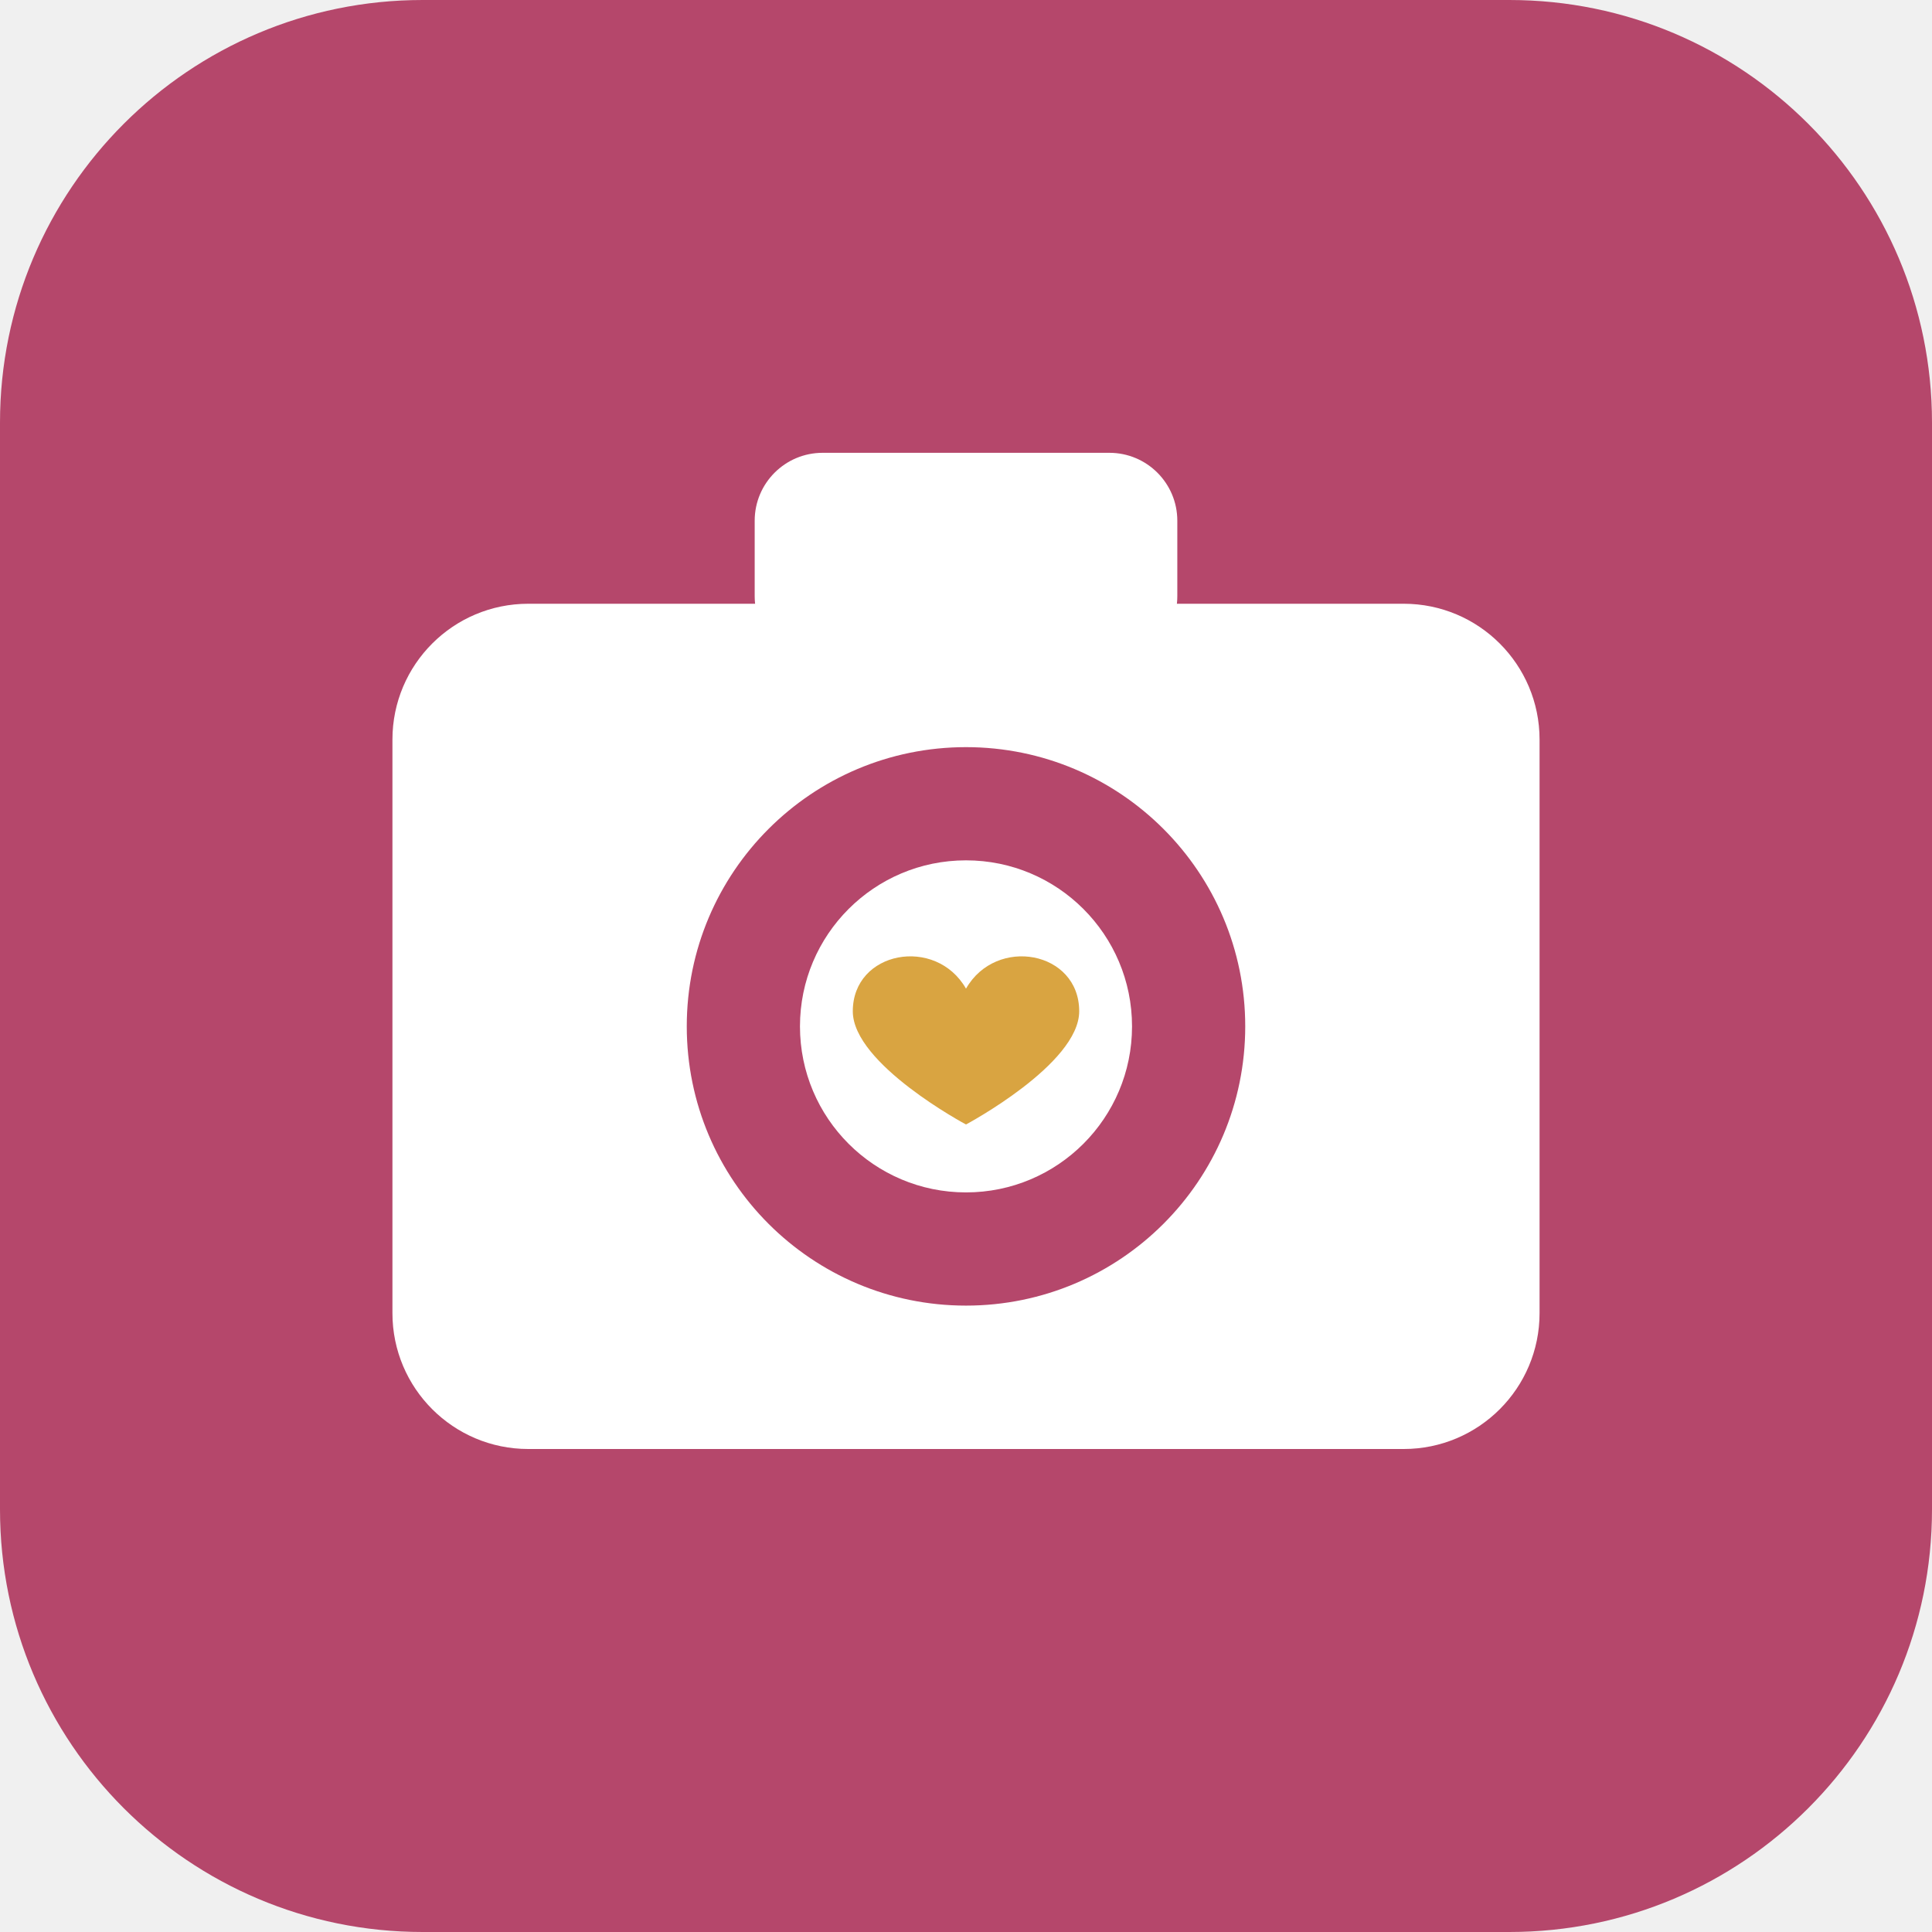
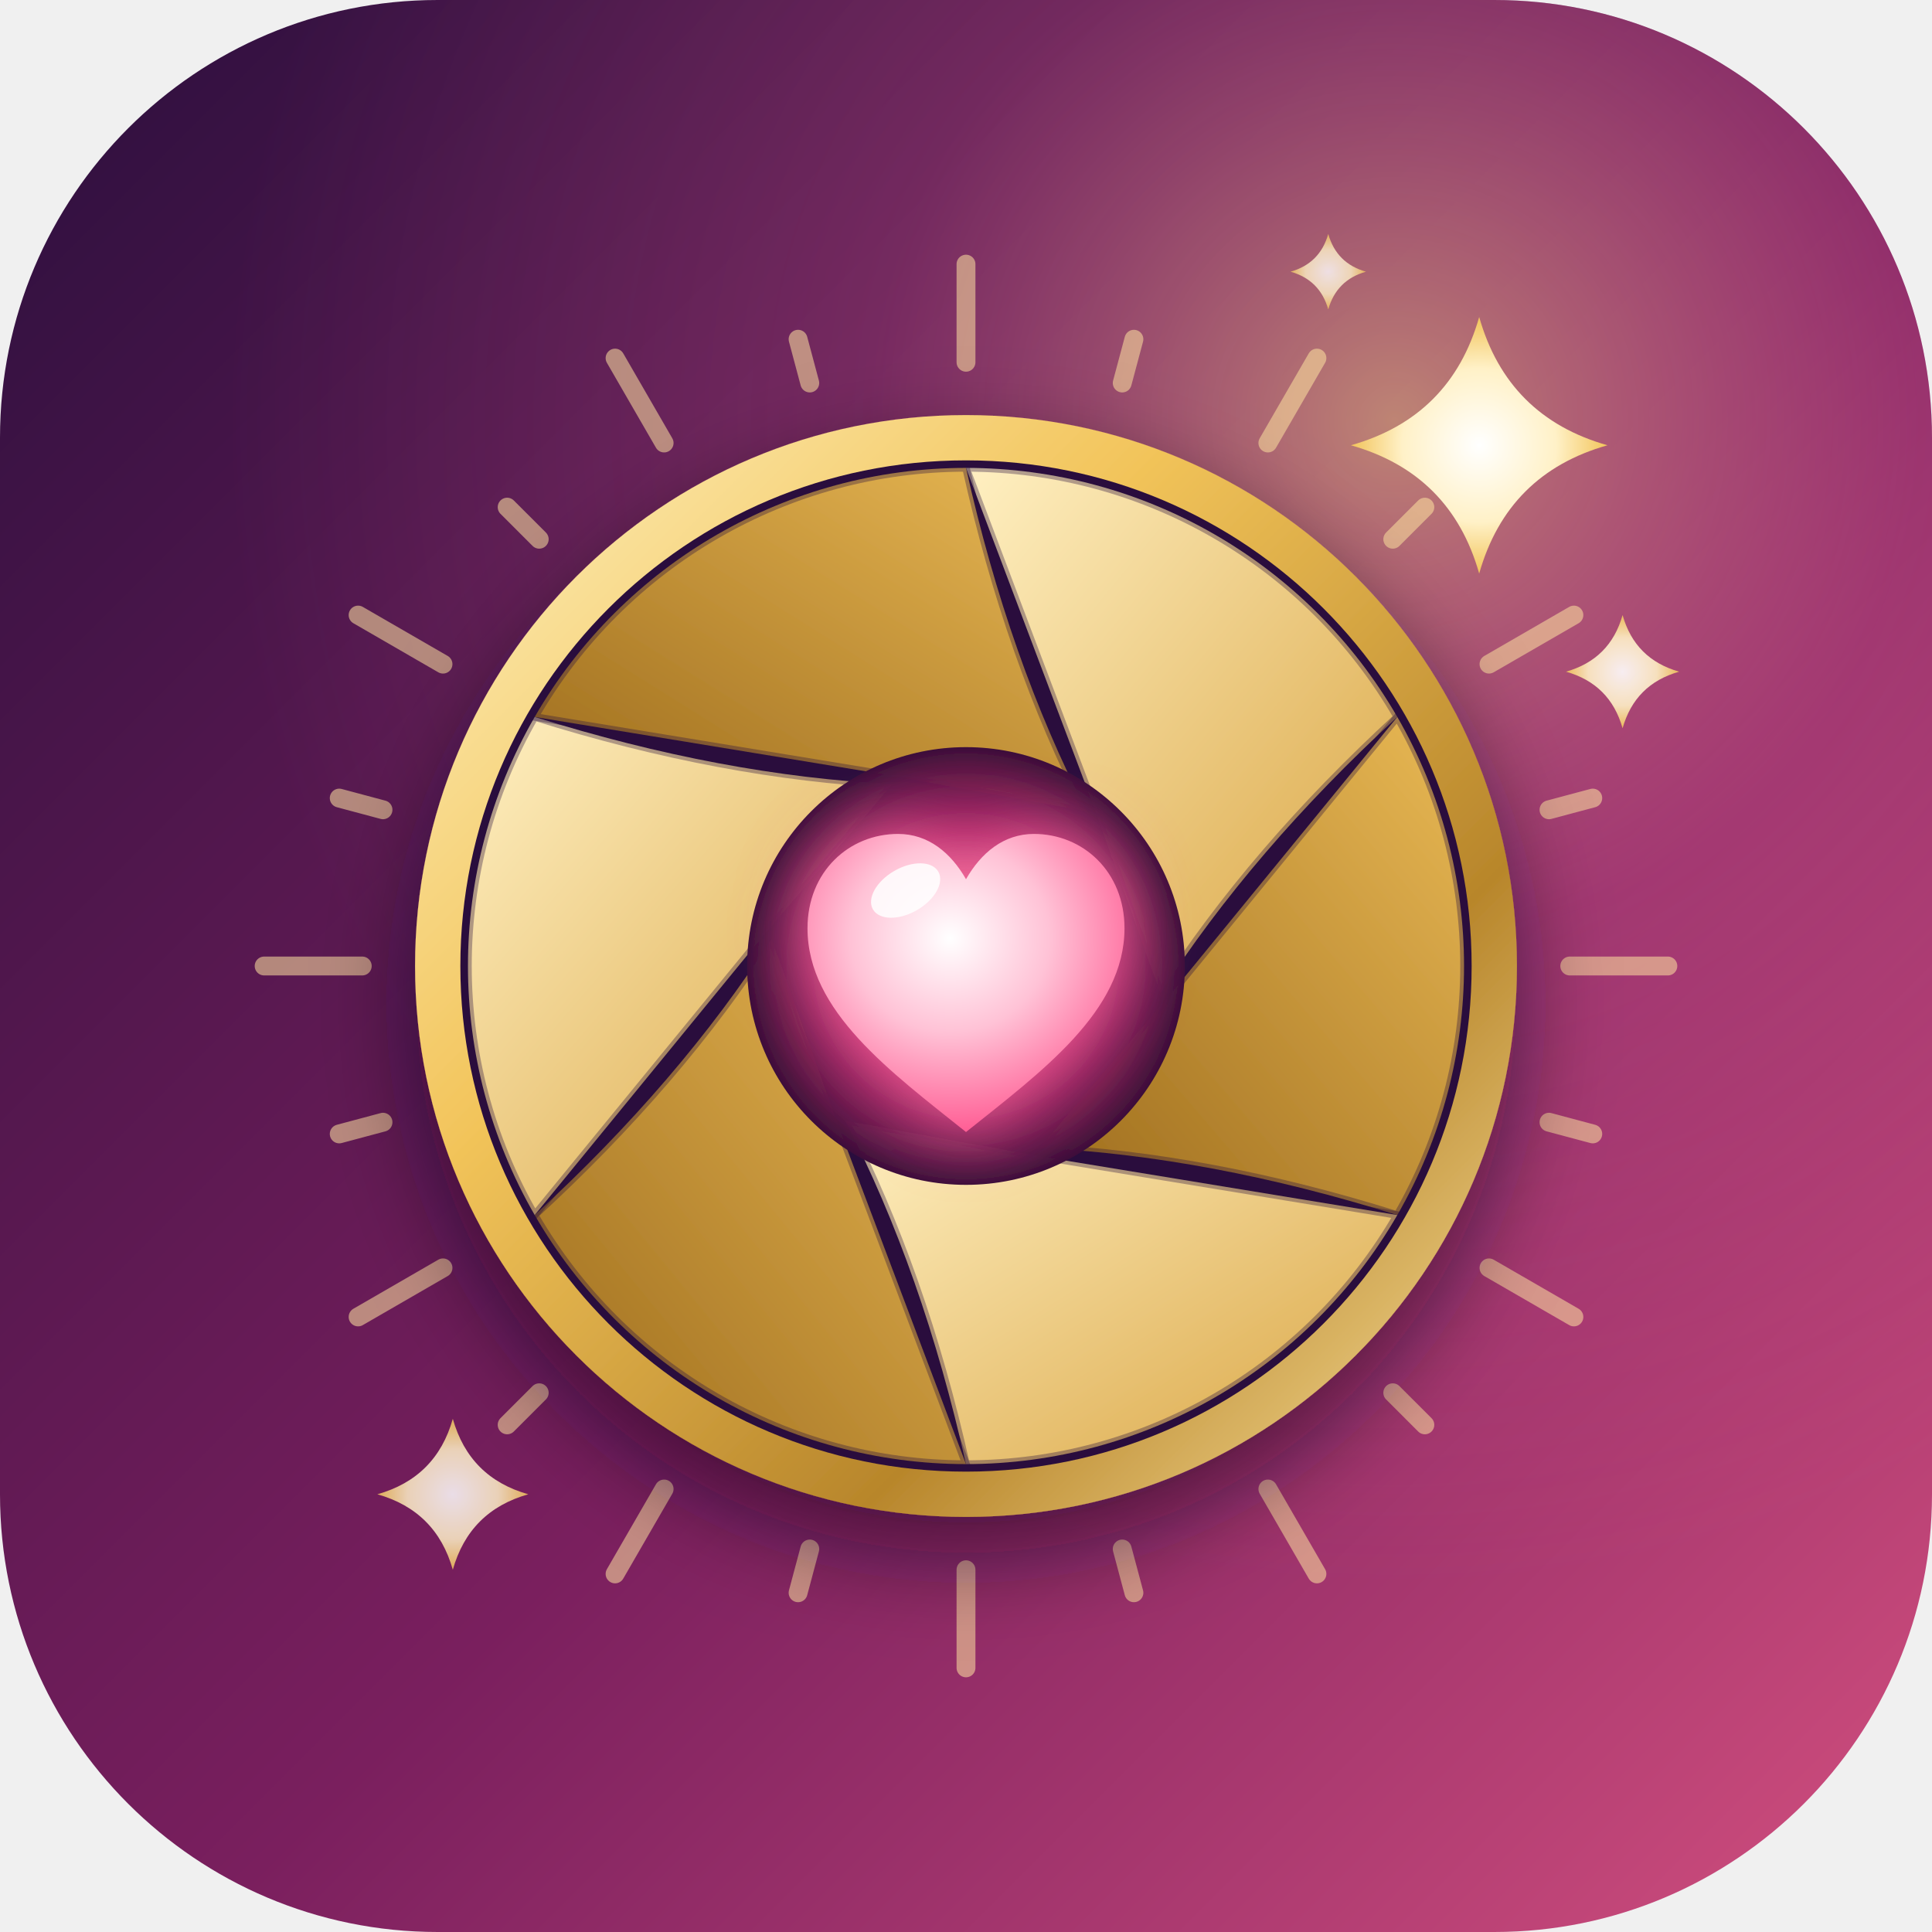
- <svg xmlns="http://www.w3.org/2000/svg" viewBox="0 0 512 512">
-   <rect width="512" height="512" rx="112" fill="#b5476b" />
-   <rect x="104" y="160" width="304" height="224" rx="36" fill="#fff" />
-   <rect x="200" y="120" width="112" height="56" rx="18" fill="#fff" />
-   <circle cx="256" cy="272" r="74" fill="#b5476b" />
-   <circle cx="256" cy="272" r="44" fill="#fff" />
-   <path d="M256 262c-8-14-30-10-30 6 0 14 30 30 30 30s30-16 30-30c0-16-22-20-30-6z" fill="#d9a441" />
+ <svg xmlns="http://www.w3.org/2000/svg" viewBox="0 0 512 512" role="img" aria-label="רגעים">
+   <defs>
+     <linearGradient id="bg" x1="0" y1="0" x2="1" y2="1">
+       <stop offset="0" stop-color="#2a0f3d" />
+       <stop offset=".55" stop-color="#7a1f5e" />
+       <stop offset="1" stop-color="#d4507f" />
+     </linearGradient>
+     <radialGradient id="glow" cx="72%" cy="22%" r="60%">
+       <stop offset="0" stop-color="#ffd98a" stop-opacity=".55" />
+       <stop offset=".45" stop-color="#ff7aa8" stop-opacity=".18" />
+       <stop offset="1" stop-color="#ff7aa8" stop-opacity="0" />
+     </radialGradient>
+     <linearGradient id="ring" x1="0" y1="0" x2="1" y2="1">
+       <stop offset="0" stop-color="#fff3c4" />
+       <stop offset=".35" stop-color="#f2c45a" />
+       <stop offset=".7" stop-color="#b8862b" />
+       <stop offset="1" stop-color="#ffe7a3" />
+     </linearGradient>
+     <linearGradient id="bladeA" x1="0" y1="0" x2="1" y2="1">
+       <stop offset="0" stop-color="#fff0c2" />
+       <stop offset="1" stop-color="#d9a441" />
+     </linearGradient>
+     <linearGradient id="bladeB" x1="1" y1="0" x2="0" y2="1">
+       <stop offset="0" stop-color="#e9b955" />
+       <stop offset="1" stop-color="#9c6b1c" />
+     </linearGradient>
+     <radialGradient id="heart" cx="45%" cy="35%" r="70%">
+       <stop offset="0" stop-color="#ffffff" />
+       <stop offset=".45" stop-color="#ffc2d6" />
+       <stop offset="1" stop-color="#ff4f8b" />
+     </radialGradient>
+     <radialGradient id="core" cx="50%" cy="50%" r="50%">
+       <stop offset="0" stop-color="#ff8fb5" stop-opacity=".95" />
+       <stop offset=".6" stop-color="#b5276a" stop-opacity=".9" />
+       <stop offset="1" stop-color="#3d0f3a" />
+     </radialGradient>
+     <radialGradient id="spark" cx="50%" cy="50%" r="50%">
+       <stop offset="0" stop-color="#ffffff" />
+       <stop offset=".6" stop-color="#fff1c7" />
+       <stop offset="1" stop-color="#f2c45a" />
+     </radialGradient>
+     <filter id="soft" x="-30%" y="-30%" width="160%" height="160%">
+       <feGaussianBlur stdDeviation="9" />
+     </filter>
+     <filter id="shadow" x="-20%" y="-20%" width="140%" height="140%">
+       <feDropShadow dx="0" dy="10" stdDeviation="12" flood-color="#14051c" flood-opacity=".55" />
+     </filter>
+   </defs>
+   <rect width="512" height="512" rx="116" fill="url(#bg)" />
+   <rect width="512" height="512" rx="116" fill="url(#glow)" />
+   <g stroke="#ffe3a0" stroke-opacity=".55" stroke-width="5" stroke-linecap="round">
+     <line x1="256.0" y1="96.0" x2="256.0" y2="70.0" />
+     <line x1="297.4" y1="101.5" x2="300.5" y2="89.9" />
+     <line x1="336.0" y1="117.4" x2="349.0" y2="94.9" />
+     <line x1="369.1" y1="142.9" x2="377.6" y2="134.4" />
+     <line x1="394.6" y1="176.0" x2="417.1" y2="163.0" />
+     <line x1="410.5" y1="214.6" x2="422.1" y2="211.5" />
+     <line x1="416.0" y1="256.0" x2="442.0" y2="256.0" />
+     <line x1="410.5" y1="297.4" x2="422.1" y2="300.5" />
+     <line x1="394.6" y1="336.0" x2="417.1" y2="349.0" />
+     <line x1="369.1" y1="369.1" x2="377.6" y2="377.6" />
+     <line x1="336.0" y1="394.6" x2="349.0" y2="417.1" />
+     <line x1="297.4" y1="410.5" x2="300.5" y2="422.1" />
+     <line x1="256.0" y1="416.0" x2="256.0" y2="442.0" />
+     <line x1="214.6" y1="410.5" x2="211.5" y2="422.1" />
+     <line x1="176.0" y1="394.6" x2="163.0" y2="417.1" />
+     <line x1="142.9" y1="369.1" x2="134.4" y2="377.6" />
+     <line x1="117.4" y1="336.0" x2="94.9" y2="349.0" />
+     <line x1="101.5" y1="297.4" x2="89.9" y2="300.5" />
+     <line x1="96.0" y1="256.0" x2="70.0" y2="256.0" />
+     <line x1="101.5" y1="214.6" x2="89.9" y2="211.5" />
+     <line x1="117.4" y1="176.0" x2="94.9" y2="163.0" />
+     <line x1="142.9" y1="142.9" x2="134.4" y2="134.4" />
+     <line x1="176.0" y1="117.4" x2="163.0" y2="94.9" />
+     <line x1="214.6" y1="101.5" x2="211.5" y2="89.9" />
+   </g>
+   <g filter="url(#shadow)">
+     <circle cx="256" cy="256" r="146" fill="url(#ring)" />
+     <circle cx="256" cy="256" r="134" fill="#2a0f3d" />
+     <path d="M256.0 124.0 A132 132 0 0 1 370.3 190.0 Q331.9 225.3 307.5 263.2 L289.6 213.0 Z" fill="url(#bladeA)" stroke="#2a0f3d" stroke-opacity=".35" stroke-width="2" />
+     <path d="M370.3 190.0 A132 132 0 0 1 370.3 322.0 Q320.5 306.4 275.5 304.2 L310.1 263.6 Z" fill="url(#bladeB)" stroke="#2a0f3d" stroke-opacity=".35" stroke-width="2" />
+     <path d="M370.3 322.0 A132 132 0 0 1 256.0 388.0 Q244.6 337.0 224.0 297.0 L276.5 306.6 Z" fill="url(#bladeA)" stroke="#2a0f3d" stroke-opacity=".35" stroke-width="2" />
+     <path d="M256.0 388.0 A132 132 0 0 1 141.7 322.0 Q180.1 286.7 204.5 248.8 L222.4 299.0 Z" fill="url(#bladeB)" stroke="#2a0f3d" stroke-opacity=".35" stroke-width="2" />
+     <path d="M141.7 322.0 A132 132 0 0 1 141.7 190.0 Q191.5 205.6 236.5 207.8 L201.9 248.4 Z" fill="url(#bladeA)" stroke="#2a0f3d" stroke-opacity=".35" stroke-width="2" />
+     <path d="M141.7 190.0 A132 132 0 0 1 256.0 124.0 Q267.4 175.0 288.0 215.0 L235.5 205.4 Z" fill="url(#bladeB)" stroke="#2a0f3d" stroke-opacity=".35" stroke-width="2" />
+     <circle cx="256" cy="256" r="58" fill="url(#core)" />
+   </g>
+   <path d="M256 300 C236 284 214 268 214 246 C214 231 225 221 238 221 C246 221 252 226 256 233 C260 226 266 221 274 221 C287 221 298 231 298 246 C298 268 276 284 256 300 Z" fill="#ff6f9f" filter="url(#soft)" opacity=".9" />
+   <path d="M256 300 C236 284 214 268 214 246 C214 231 225 221 238 221 C246 221 252 226 256 233 C260 226 266 221 274 221 C287 221 298 231 298 246 C298 268 276 284 256 300 Z" fill="url(#heart)" />
+   <ellipse cx="240" cy="236" rx="10" ry="6" fill="#fff" opacity=".85" transform="rotate(-30 240 236)" />
+   <path d="M392.0 84.0 Q399.5 110.5 426.0 118.0 Q399.5 125.5 392.0 152.0 Q384.5 125.5 358.0 118.0 Q384.5 110.5 392.0 84.0 Z" fill="url(#spark)" opacity="1" />
+   <path d="M430.0 163.0 Q433.3 174.7 445.0 178.0 Q433.3 181.3 430.0 193.0 Q426.7 181.3 415.0 178.0 Q426.7 174.7 430.0 163.0 Z" fill="url(#spark)" opacity="0.9" />
+   <path d="M120.0 376.0 Q124.4 391.6 140.0 396.0 Q124.4 400.4 120.0 416.0 Q115.6 400.4 100.0 396.0 Q115.6 391.6 120.0 376.0 Z" fill="url(#spark)" opacity="0.85" />
+   <path d="M352.0 62.0 Q354.2 69.8 362.0 72.0 Q354.2 74.2 352.0 82.0 Q349.8 74.2 342.0 72.0 Q349.8 69.8 352.0 62.0 Z" fill="url(#spark)" opacity="0.8" />
</svg>
